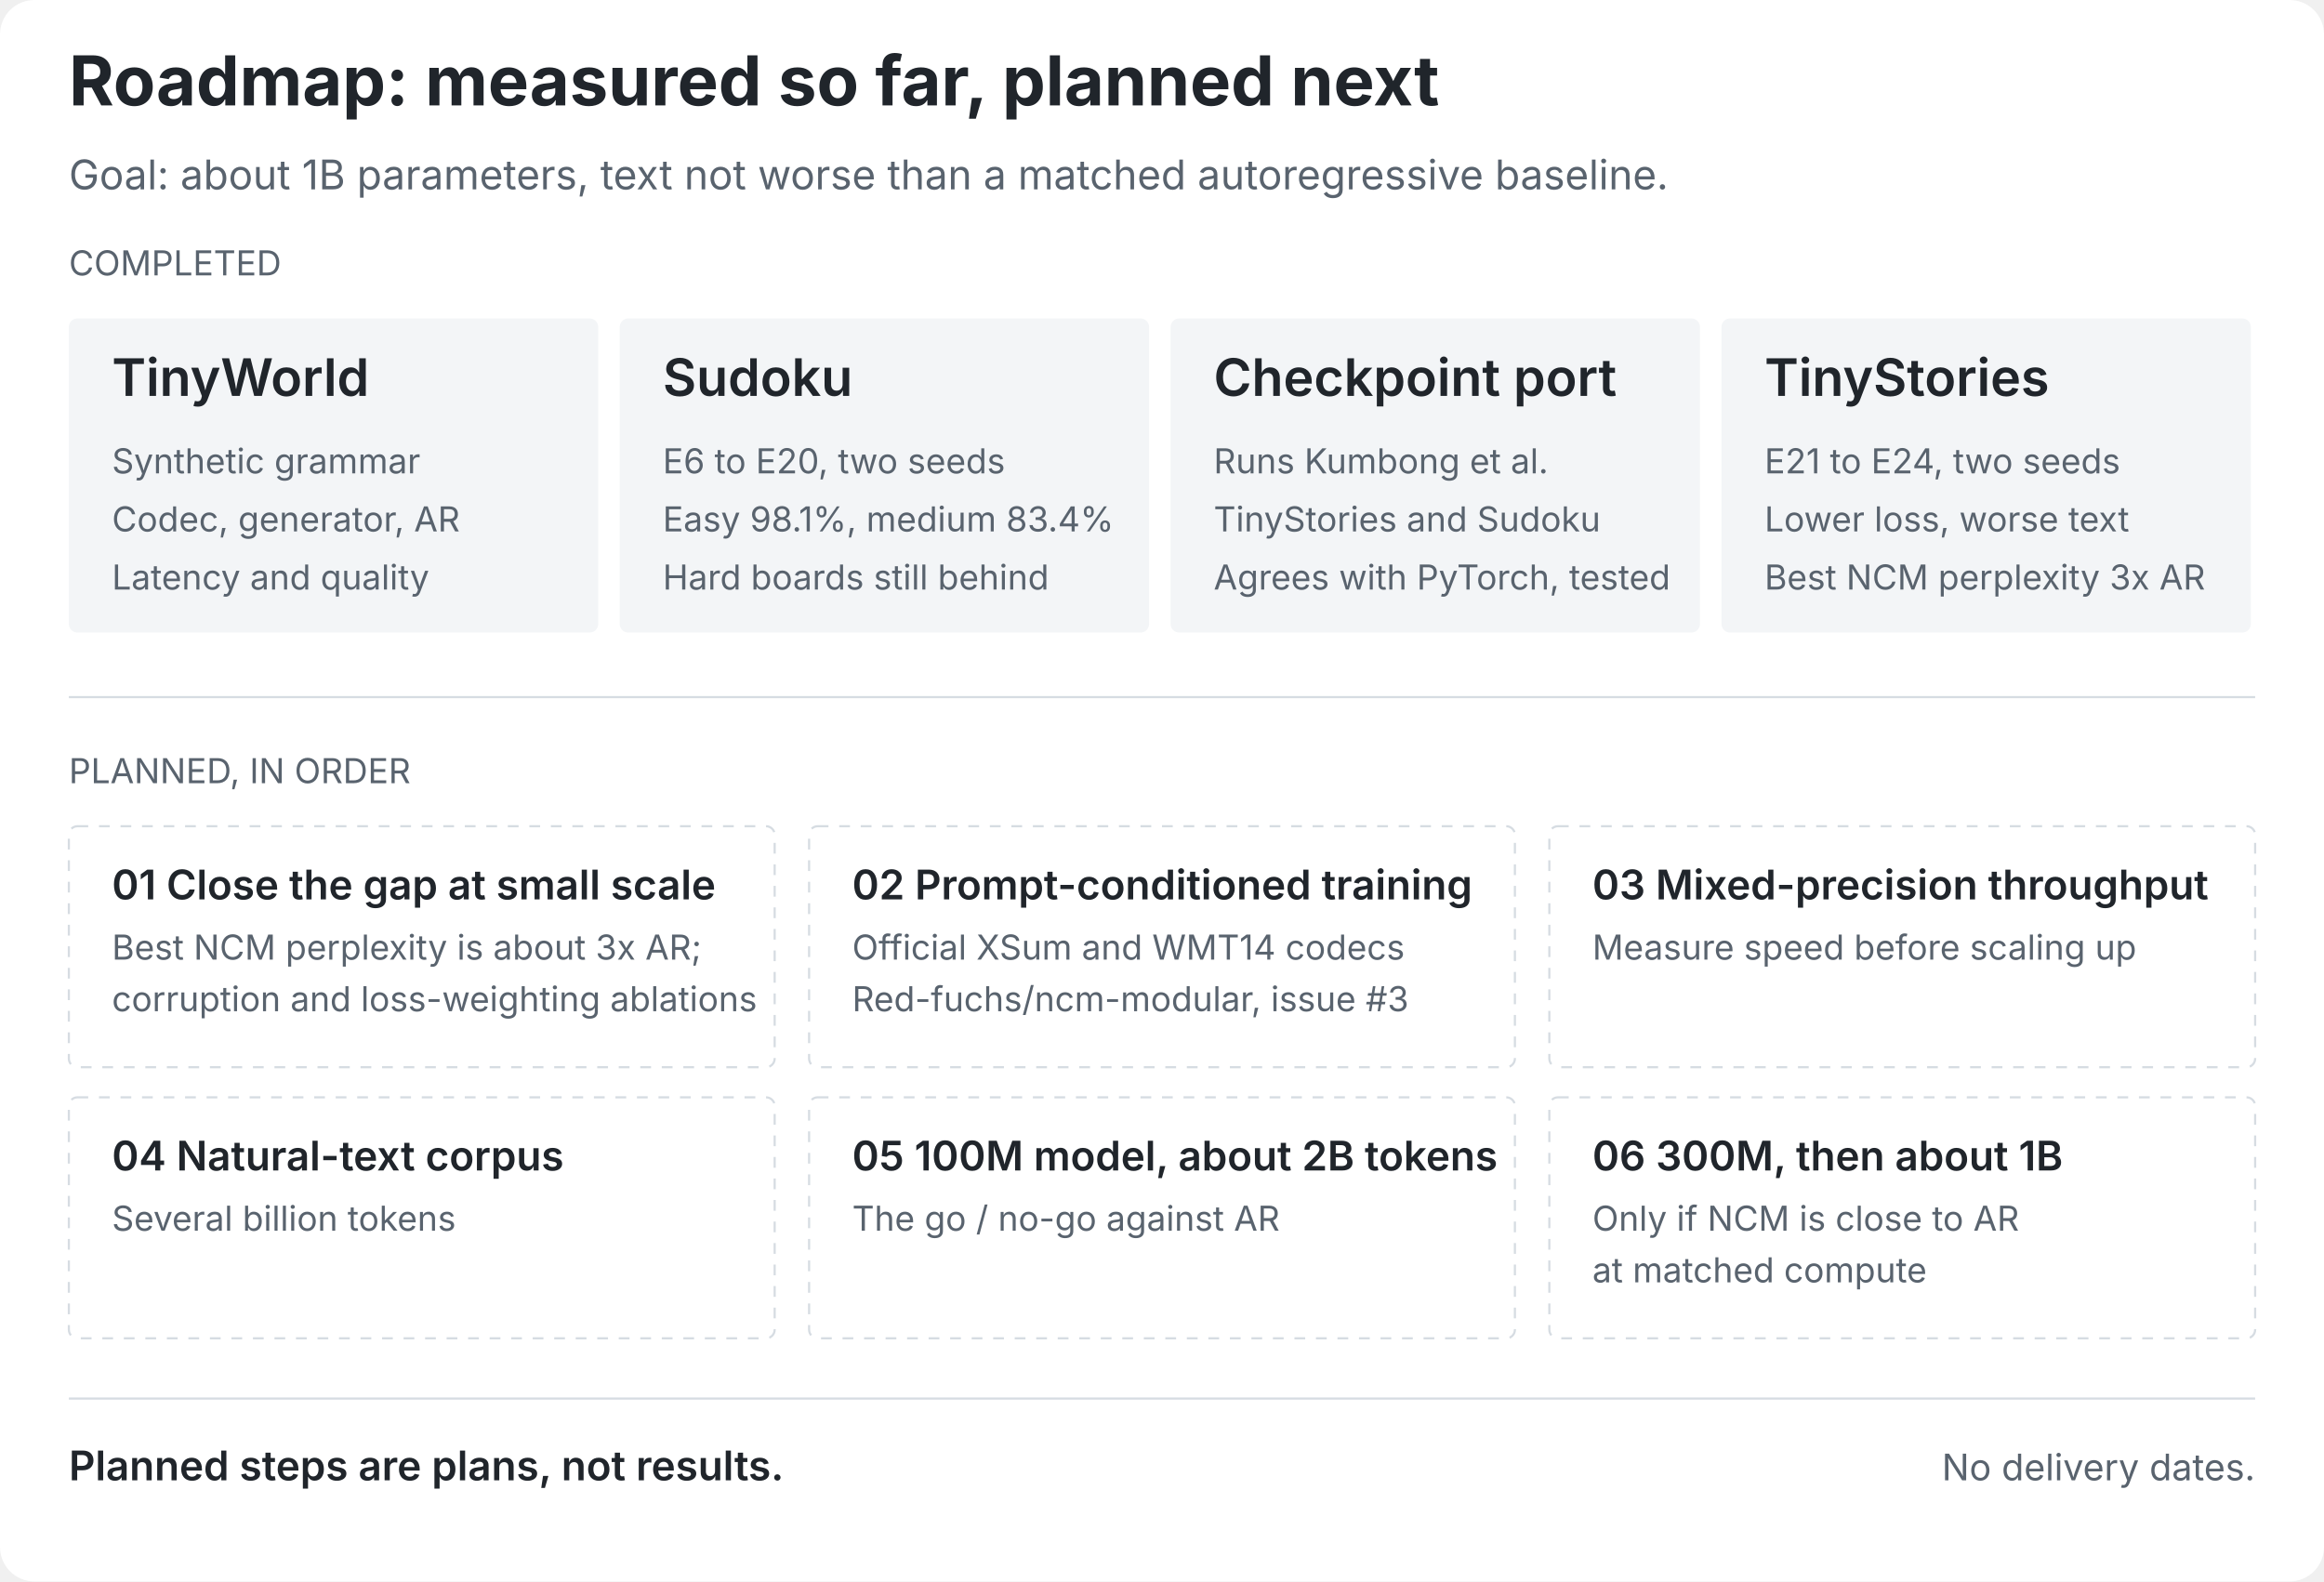
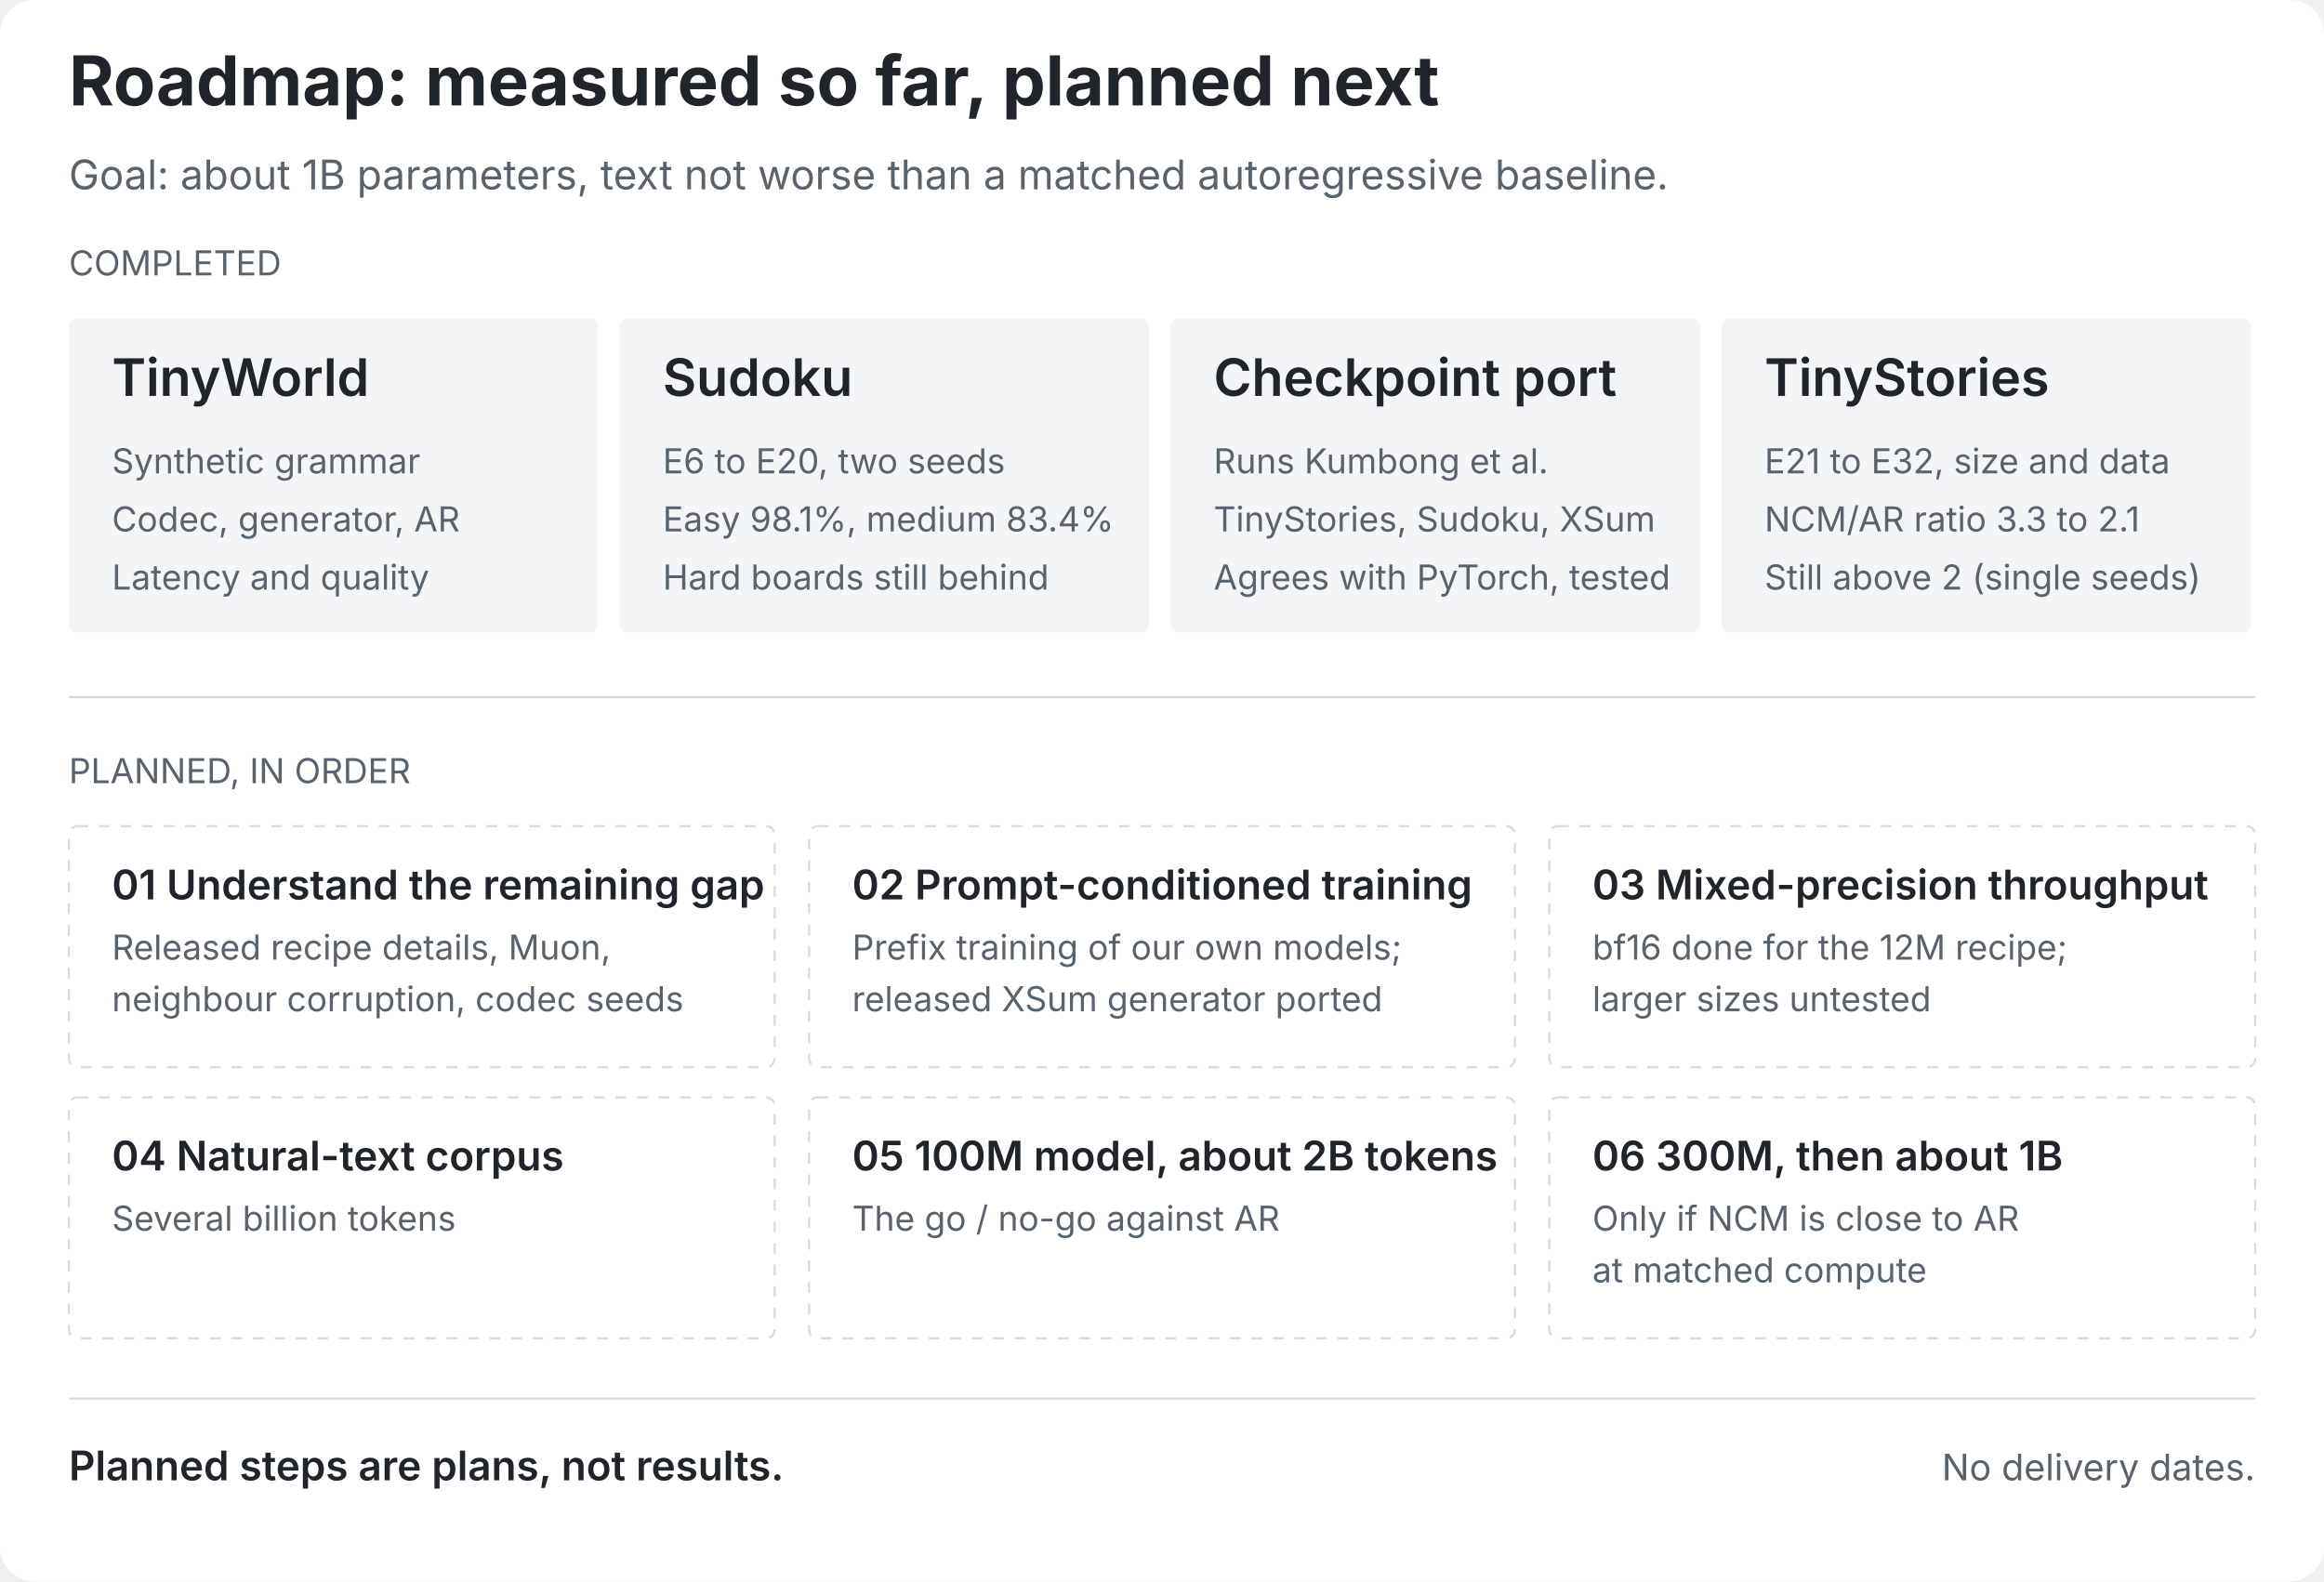
<svg xmlns="http://www.w3.org/2000/svg" viewBox="0 0 1080 735" role="img" aria-labelledby="title description">
  <rect width="1080" height="735" rx="16" fill="#ffffff" />
  <g font-family="Inter, Helvetica Neue, Arial, sans-serif" fill="#20252b">
    <text x="32" y="49" font-size="32" font-weight="650" fill="#20252b" text-anchor="start">Roadmap: measured so far, planned next</text>
    <text x="32" y="88" font-size="19" font-weight="400" fill="#59636e" text-anchor="start">Goal: about 1B parameters, text not worse than a matched autoregressive baseline.</text>
    <text x="32" y="128" font-size="16" font-weight="400" fill="#59636e" text-anchor="start">COMPLETED</text>
    <rect x="32" y="148" width="246" height="146" rx="4" fill="#f3f5f7" />
    <text x="52" y="184" font-size="24" font-weight="600" fill="#20252b" text-anchor="start">TinyWorld</text>
    <text x="52" y="220" font-size="16" font-weight="400" fill="#59636e" text-anchor="start">Synthetic grammar</text>
    <text x="52" y="247" font-size="16" font-weight="400" fill="#59636e" text-anchor="start">Codec, generator, AR</text>
    <text x="52" y="274" font-size="16" font-weight="400" fill="#59636e" text-anchor="start">Latency and quality</text>
    <rect x="288" y="148" width="246" height="146" rx="4" fill="#f3f5f7" />
    <text x="308" y="184" font-size="24" font-weight="600" fill="#20252b" text-anchor="start">Sudoku</text>
    <text x="308" y="220" font-size="16" font-weight="400" fill="#59636e" text-anchor="start">E6 to E20, two seeds</text>
    <text x="308" y="247" font-size="16" font-weight="400" fill="#59636e" text-anchor="start">Easy 98.1%, medium 83.4%</text>
    <text x="308" y="274" font-size="16" font-weight="400" fill="#59636e" text-anchor="start">Hard boards still behind</text>
    <rect x="544" y="148" width="246" height="146" rx="4" fill="#f3f5f7" />
    <text x="564" y="184" font-size="24" font-weight="600" fill="#20252b" text-anchor="start">Checkpoint port</text>
    <text x="564" y="220" font-size="16" font-weight="400" fill="#59636e" text-anchor="start">Runs Kumbong et al.</text>
-     <text x="564" y="247" font-size="16" font-weight="400" fill="#59636e" text-anchor="start">TinyStories and Sudoku</text>
+     <text x="564" y="247" font-size="16" font-weight="400" fill="#59636e" text-anchor="start">TinyStories, Sudoku, XSum</text>
    <text x="564" y="274" font-size="16" font-weight="400" fill="#59636e" text-anchor="start">Agrees with PyTorch, tested</text>
    <rect x="800" y="148" width="246" height="146" rx="4" fill="#f3f5f7" />
    <text x="820" y="184" font-size="24" font-weight="600" fill="#20252b" text-anchor="start">TinyStories</text>
-     <text x="820" y="220" font-size="16" font-weight="400" fill="#59636e" text-anchor="start">E21 to E24, two seeds</text>
-     <text x="820" y="247" font-size="16" font-weight="400" fill="#59636e" text-anchor="start">Lower loss, worse text</text>
-     <text x="820" y="274" font-size="16" font-weight="400" fill="#59636e" text-anchor="start">Best NCM perplexity 3x AR</text>
+     <text x="820" y="220" font-size="16" font-weight="400" fill="#59636e" text-anchor="start">E21 to E32, size and data</text>
+     <text x="820" y="247" font-size="16" font-weight="400" fill="#59636e" text-anchor="start">NCM/AR ratio 3.3 to 2.1</text>
+     <text x="820" y="274" font-size="16" font-weight="400" fill="#59636e" text-anchor="start">Still above 2 (single seeds)</text>
    <path d="M32 324H1048" stroke="#d6dce2" />
    <text x="32" y="364" font-size="16" font-weight="400" fill="#59636e" text-anchor="start">PLANNED, IN ORDER</text>
    <rect x="32" y="384" width="328" height="112" rx="4" fill="none" stroke="#d6dce2" stroke-dasharray="5 5" />
-     <text x="52" y="418" font-size="19" font-weight="600" fill="#20252b" text-anchor="start">01  Close the gap at small scale</text>
-     <text x="52" y="446" font-size="16" font-weight="400" fill="#59636e" text-anchor="start">Best NCM perplexity is about 3x AR;</text>
-     <text x="52" y="470" font-size="16" font-weight="400" fill="#59636e" text-anchor="start">corruption and loss-weighting ablations</text>
+     <text x="52" y="418" font-size="19" font-weight="600" fill="#20252b" text-anchor="start">01  Understand the remaining gap</text>
+     <text x="52" y="446" font-size="16" font-weight="400" fill="#59636e" text-anchor="start">Released recipe details, Muon,</text>
+     <text x="52" y="470" font-size="16" font-weight="400" fill="#59636e" text-anchor="start">neighbour corruption, codec seeds</text>
    <rect x="376" y="384" width="328" height="112" rx="4" fill="none" stroke="#d6dce2" stroke-dasharray="5 5" />
    <text x="396" y="418" font-size="19" font-weight="600" fill="#20252b" text-anchor="start">02  Prompt-conditioned training</text>
-     <text x="396" y="446" font-size="16" font-weight="400" fill="#59636e" text-anchor="start">Official XSum and WMT14 codecs</text>
-     <text x="396" y="470" font-size="16" font-weight="400" fill="#59636e" text-anchor="start">Red-fuchs/ncm-modular, issue #3</text>
+     <text x="396" y="446" font-size="16" font-weight="400" fill="#59636e" text-anchor="start">Prefix training of our own models;</text>
+     <text x="396" y="470" font-size="16" font-weight="400" fill="#59636e" text-anchor="start">released XSum generator ported</text>
    <rect x="720" y="384" width="328" height="112" rx="4" fill="none" stroke="#d6dce2" stroke-dasharray="5 5" />
    <text x="740" y="418" font-size="19" font-weight="600" fill="#20252b" text-anchor="start">03  Mixed-precision throughput</text>
-     <text x="740" y="446" font-size="16" font-weight="400" fill="#59636e" text-anchor="start">Measure speed before scaling up</text>
+     <text x="740" y="446" font-size="16" font-weight="400" fill="#59636e" text-anchor="start">bf16 done for the 12M recipe;</text>
+     <text x="740" y="470" font-size="16" font-weight="400" fill="#59636e" text-anchor="start">larger sizes untested</text>
    <rect x="32" y="510" width="328" height="112" rx="4" fill="none" stroke="#d6dce2" stroke-dasharray="5 5" />
    <text x="52" y="544" font-size="19" font-weight="600" fill="#20252b" text-anchor="start">04  Natural-text corpus</text>
    <text x="52" y="572" font-size="16" font-weight="400" fill="#59636e" text-anchor="start">Several billion tokens</text>
    <rect x="376" y="510" width="328" height="112" rx="4" fill="none" stroke="#d6dce2" stroke-dasharray="5 5" />
    <text x="396" y="544" font-size="19" font-weight="600" fill="#20252b" text-anchor="start">05  100M model, about 2B tokens</text>
    <text x="396" y="572" font-size="16" font-weight="400" fill="#59636e" text-anchor="start">The go / no-go against AR</text>
    <rect x="720" y="510" width="328" height="112" rx="4" fill="none" stroke="#d6dce2" stroke-dasharray="5 5" />
    <text x="740" y="544" font-size="19" font-weight="600" fill="#20252b" text-anchor="start">06  300M, then about 1B</text>
    <text x="740" y="572" font-size="16" font-weight="400" fill="#59636e" text-anchor="start">Only if NCM is close to AR</text>
    <text x="740" y="596" font-size="16" font-weight="400" fill="#59636e" text-anchor="start">at matched compute</text>
    <path d="M32 650H1048" stroke="#d6dce2" />
    <text x="32" y="688" font-size="19" font-weight="600" fill="#20252b" text-anchor="start">Planned steps are plans, not results.</text>
    <text x="1048" y="688" font-size="17" font-weight="400" fill="#59636e" text-anchor="end">No delivery dates.</text>
  </g>
</svg>
